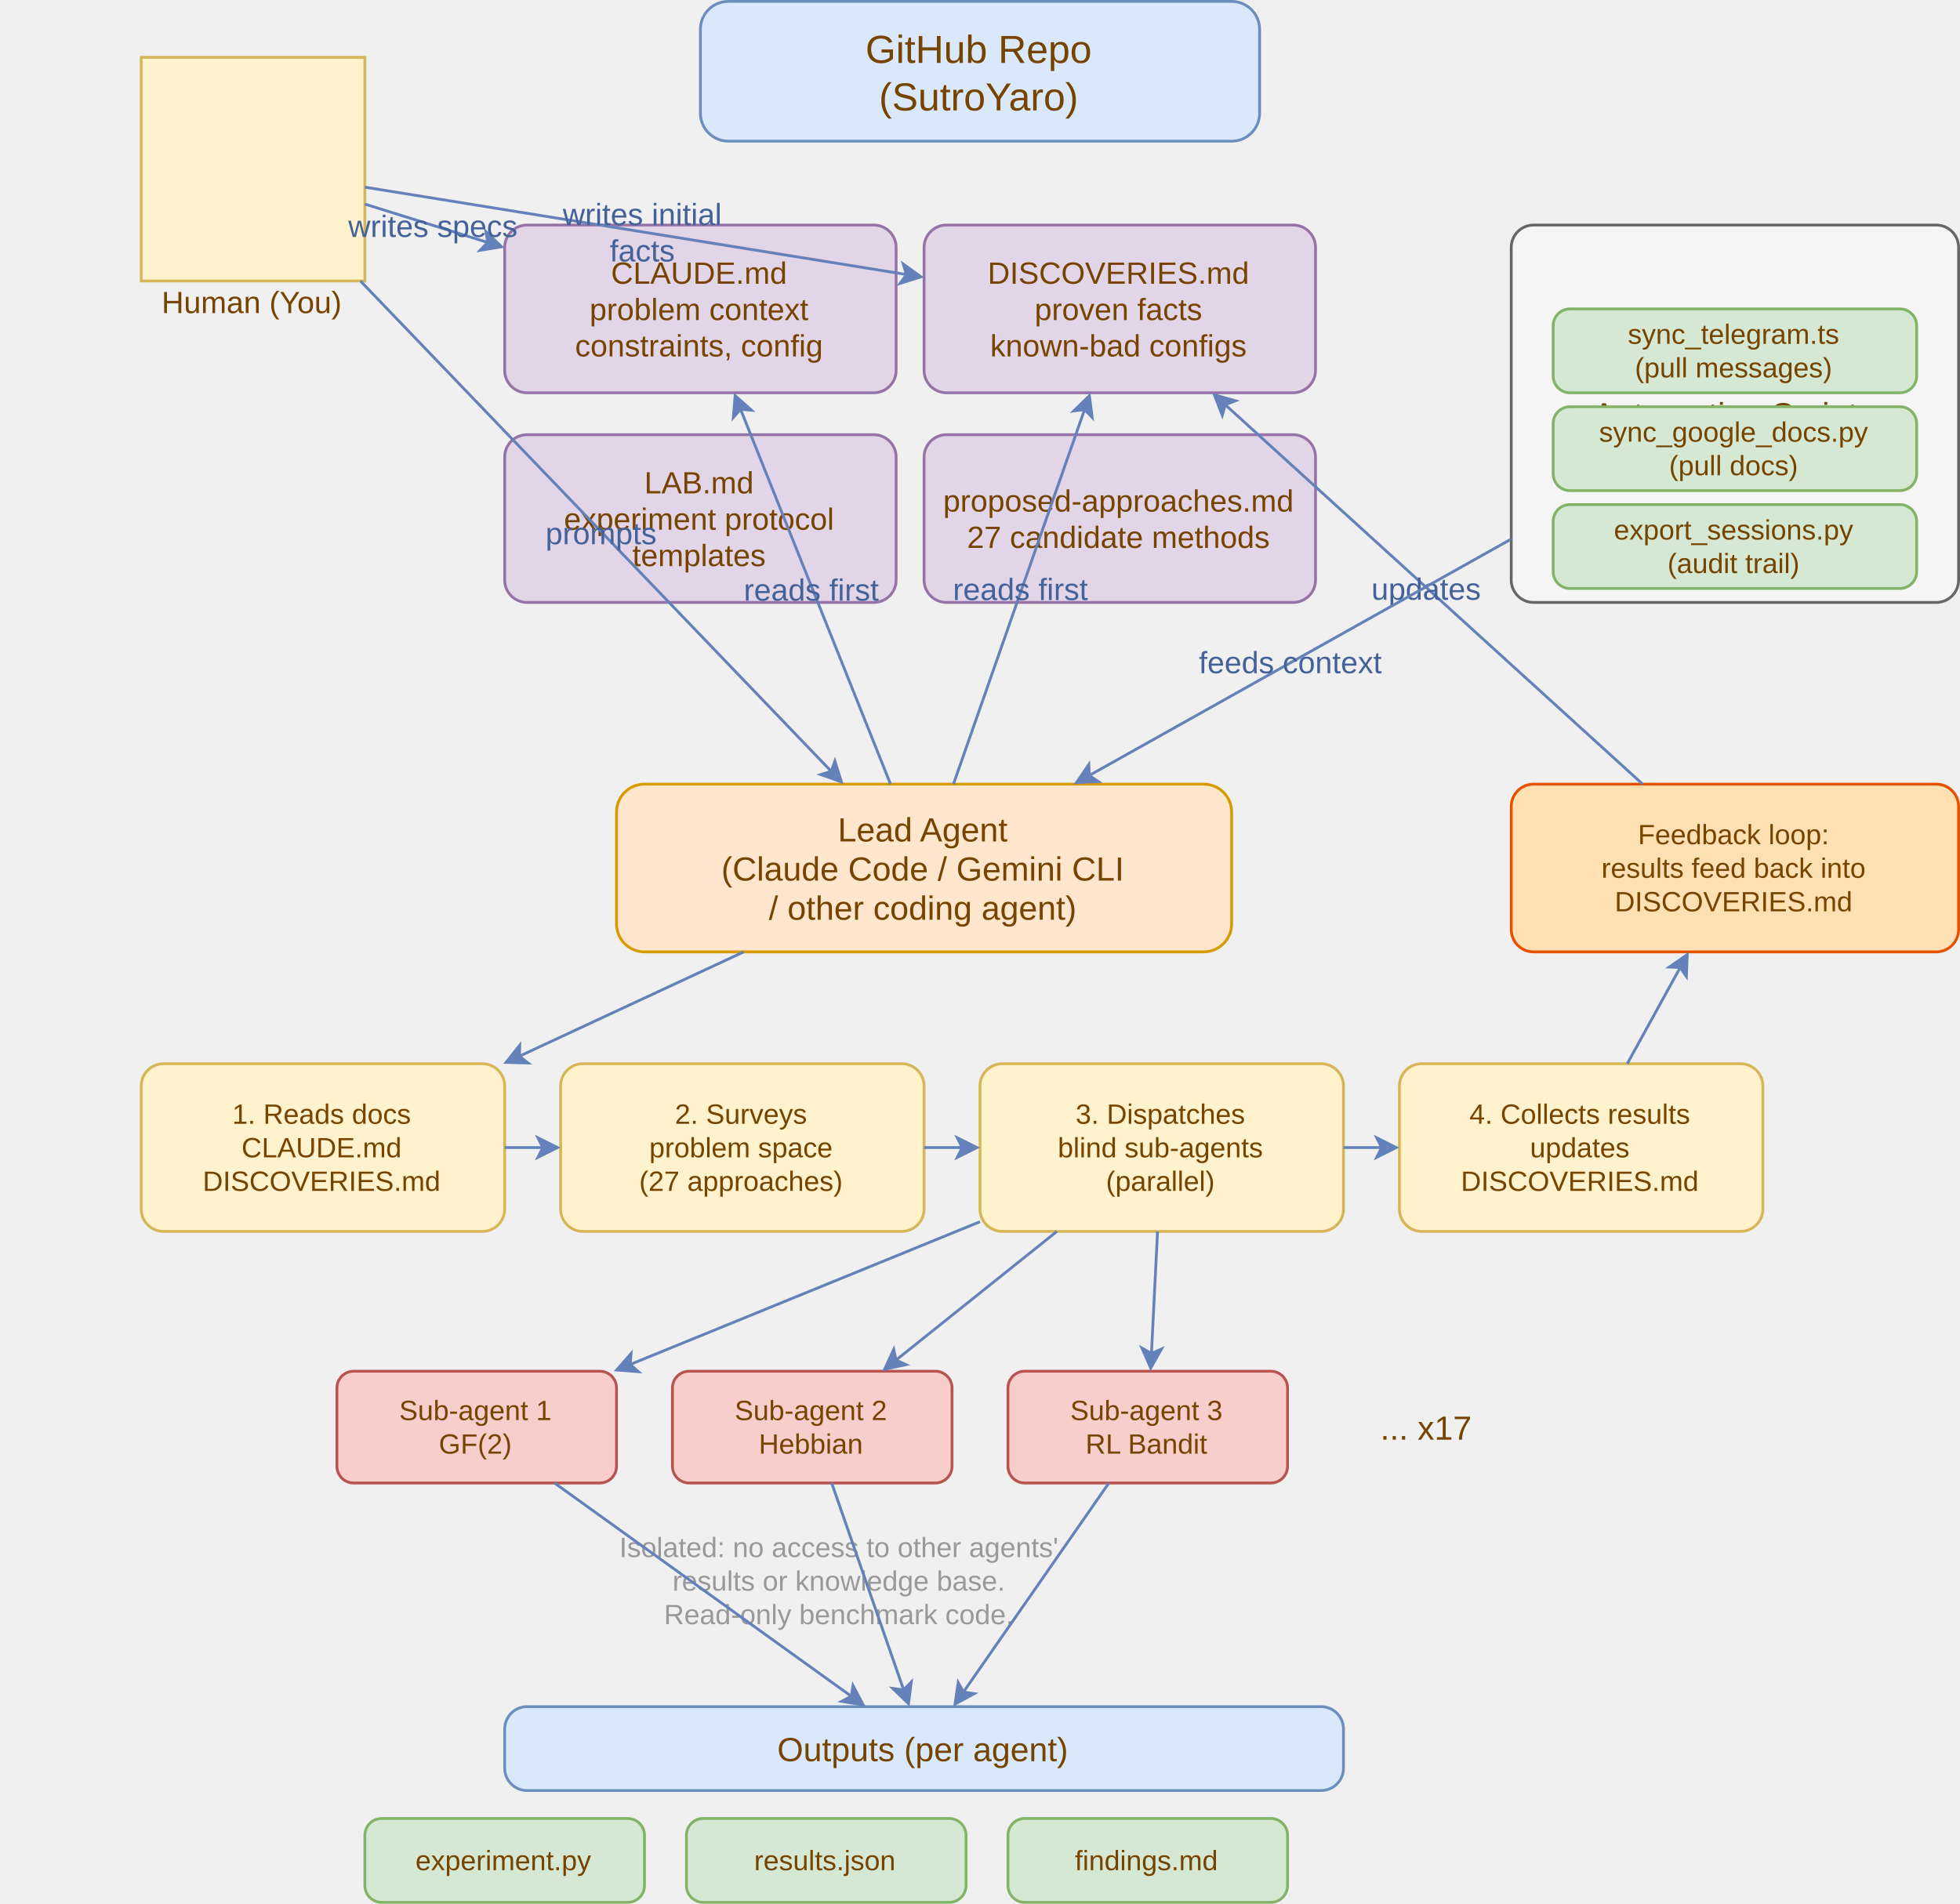
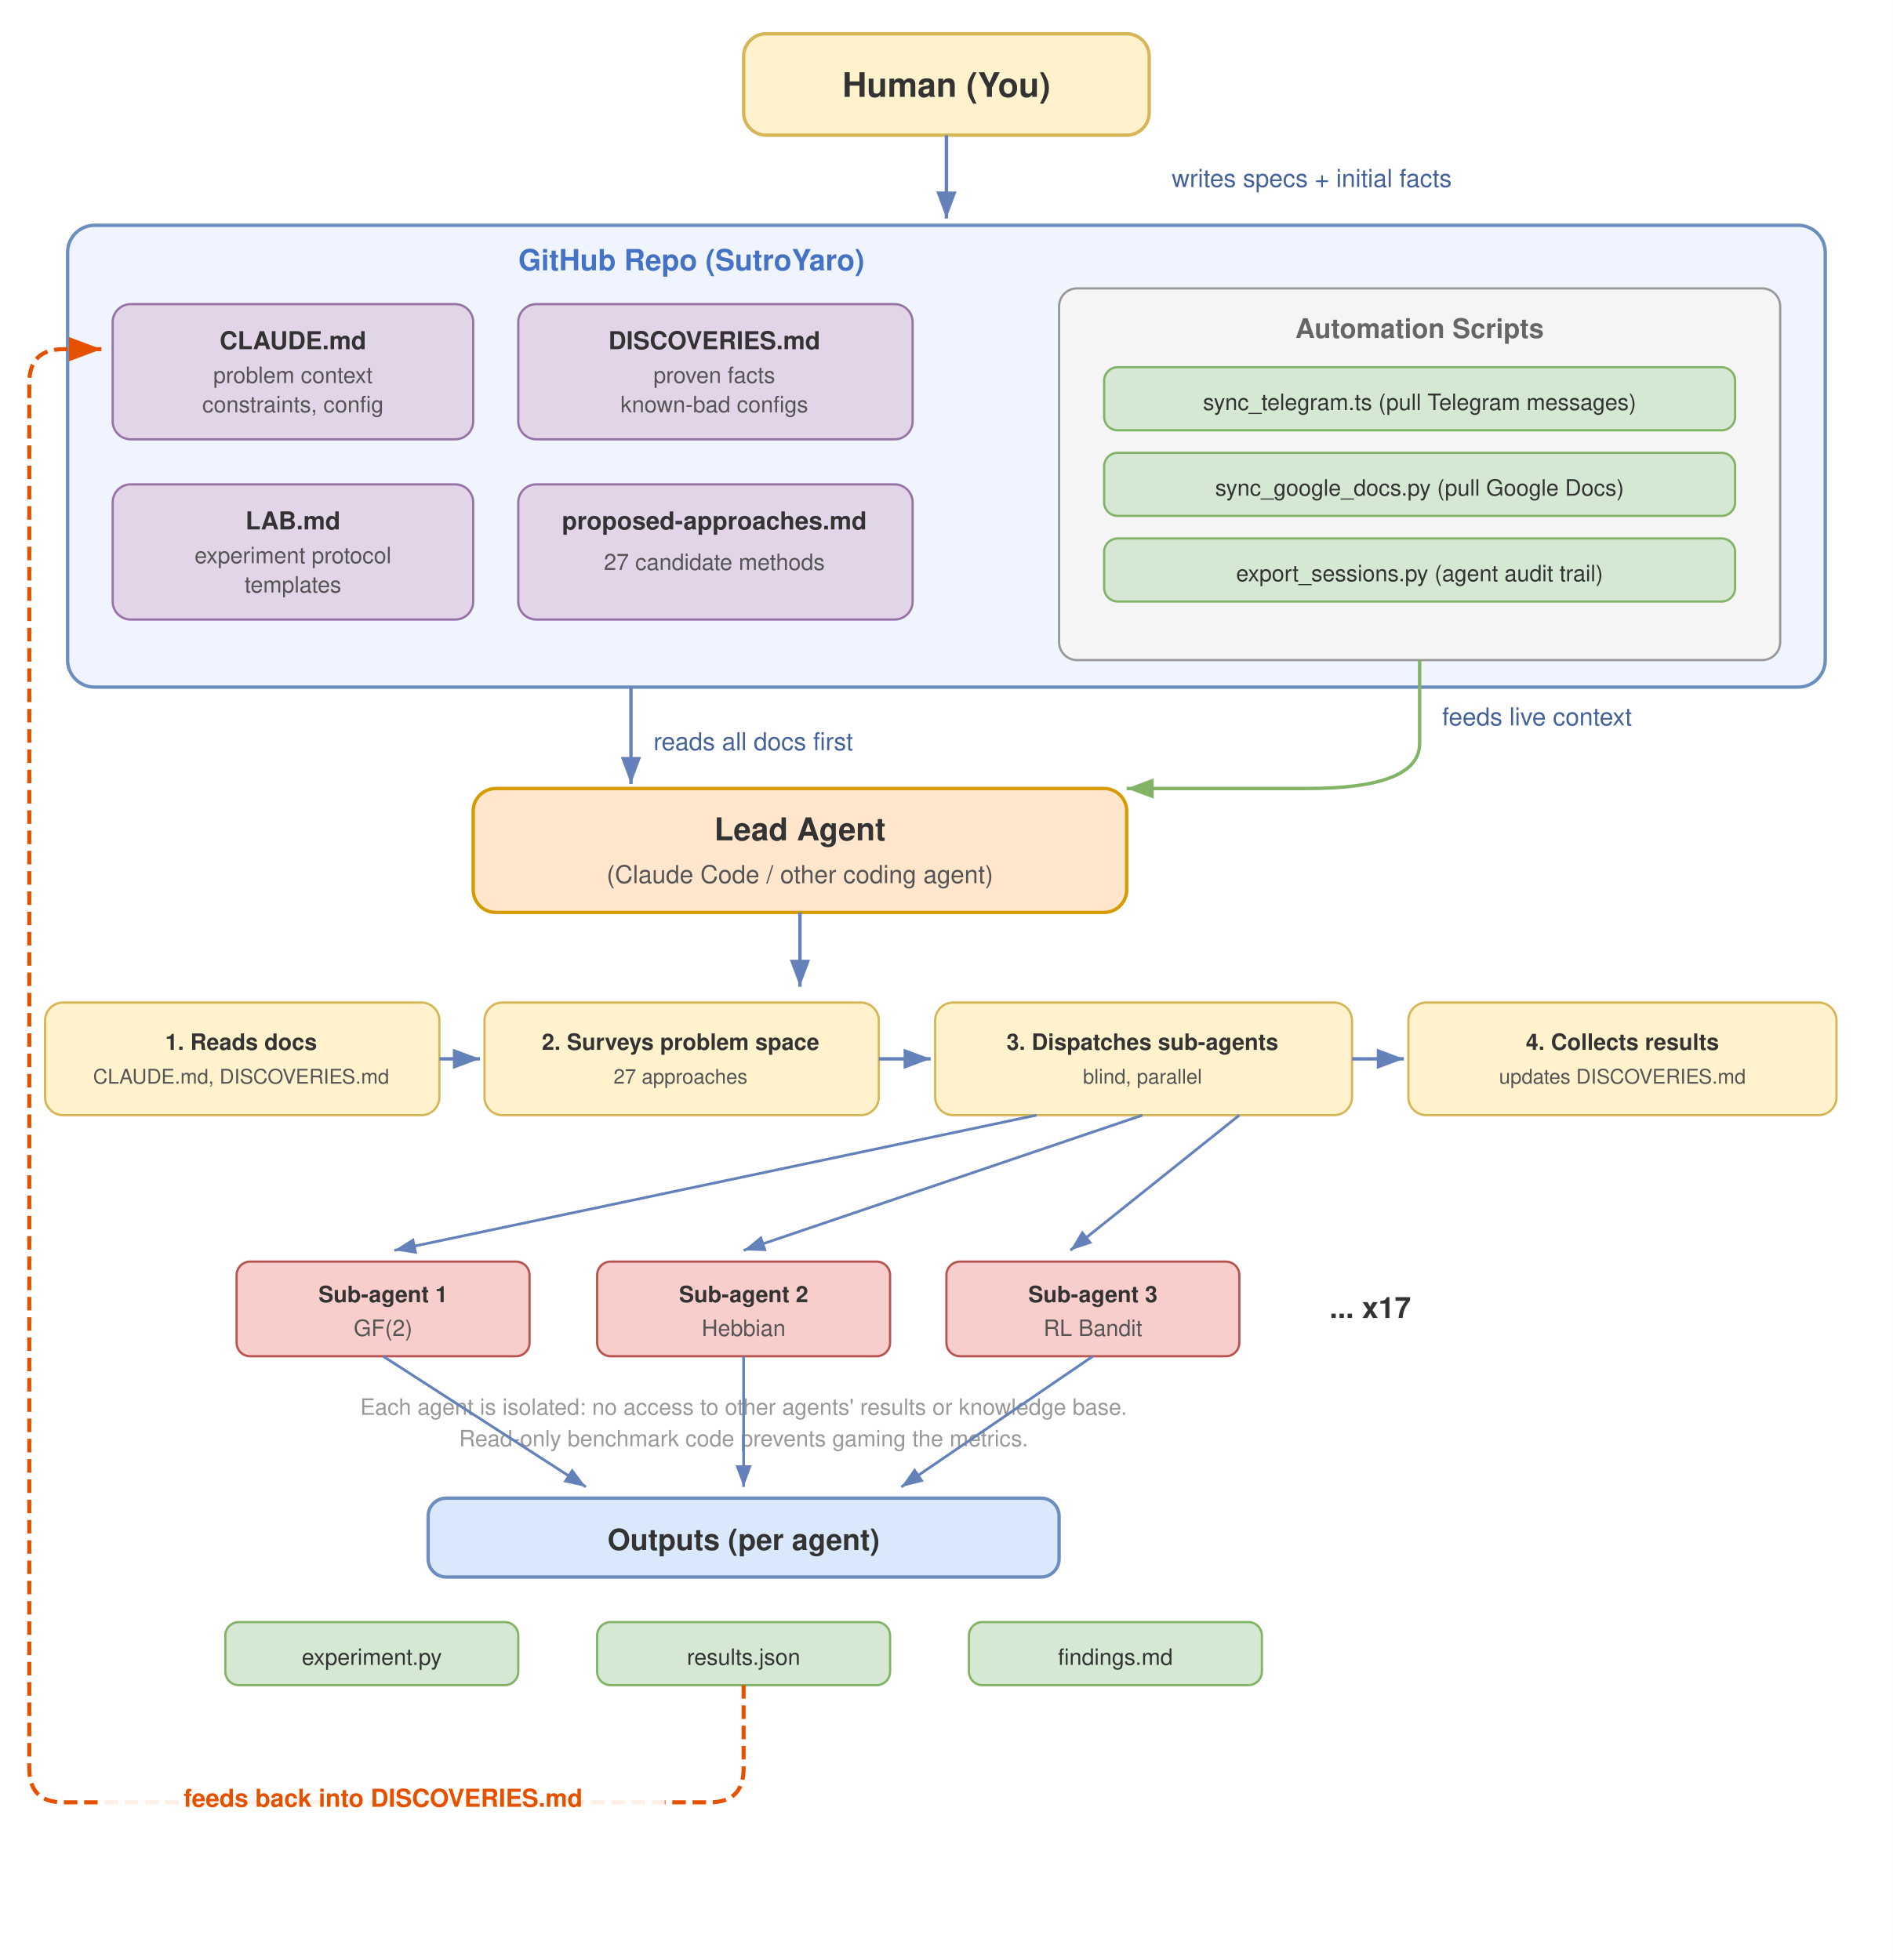
- <svg xmlns="http://www.w3.org/2000/svg" width="701" height="681" viewBox="0 0 701 681">
-   <g>
-     <g />
-     <g>
-       <g style="visibility: visible;" transform="translate(0.5,0.5)">
-         <rect x="50" y="20" width="80" height="80" fill="#fff2cc" stroke="#d6b656" pointer-events="all" />
-       </g>
-       <g style="">
-         <g fill="#774400" font-family="Arial,Helvetica" text-anchor="middle" font-size="11px">
-           <text x="90" y="112">Human (You)</text>
-         </g>
-       </g>
-       <g style="visibility: visible;" transform="translate(0.5,0.5)">
-         <rect x="250" y="0" width="200" height="50" rx="10" ry="10" fill="#dae8fc" stroke="#6c8ebf" pointer-events="all" />
-       </g>
-       <g style="">
-         <g fill="#774400" font-family="Arial,Helvetica" text-anchor="middle" font-size="14px">
-           <text x="350" y="22.5">GitHub Repo</text>
-           <text x="350" y="39.5">(SutroYaro)</text>
-         </g>
-       </g>
-       <g style="visibility: visible;" transform="translate(0.5,0.5)">
-         <rect x="180" y="80" width="140" height="60" rx="8" ry="8" fill="#e1d5e7" stroke="#9673a6" pointer-events="all" />
-       </g>
-       <g style="">
-         <g fill="#774400" font-family="Arial,Helvetica" text-anchor="middle" font-size="11px">
-           <text x="250" y="101.5">CLAUDE.md</text>
-           <text x="250" y="114.5">problem context</text>
-           <text x="250" y="127.5">constraints, config</text>
-         </g>
-       </g>
-       <g style="visibility: visible;" transform="translate(0.5,0.5)">
-         <rect x="330" y="80" width="140" height="60" rx="8" ry="8" fill="#e1d5e7" stroke="#9673a6" pointer-events="all" />
-       </g>
-       <g style="">
-         <g fill="#774400" font-family="Arial,Helvetica" text-anchor="middle" font-size="11px">
-           <text x="400" y="101.5">DISCOVERIES.md</text>
-           <text x="400" y="114.5">proven facts</text>
-           <text x="400" y="127.5">known-bad configs</text>
-         </g>
-       </g>
-       <g style="visibility: visible;" transform="translate(0.5,0.5)">
-         <rect x="180" y="155" width="140" height="60" rx="8" ry="8" fill="#e1d5e7" stroke="#9673a6" pointer-events="all" />
-       </g>
-       <g style="">
-         <g fill="#774400" font-family="Arial,Helvetica" text-anchor="middle" font-size="11px">
-           <text x="250" y="176.5">LAB.md</text>
-           <text x="250" y="189.5">experiment protocol</text>
-           <text x="250" y="202.5">templates</text>
-         </g>
-       </g>
-       <g style="visibility: visible;" transform="translate(0.5,0.5)">
-         <rect x="330" y="155" width="140" height="60" rx="8" ry="8" fill="#e1d5e7" stroke="#9673a6" pointer-events="all" />
-       </g>
-       <g style="">
-         <g fill="#774400" font-family="Arial,Helvetica" text-anchor="middle" font-size="11px">
-           <text x="400" y="183">proposed-approaches.md</text>
-           <text x="400" y="196">27 candidate methods</text>
-         </g>
-       </g>
-       <g style="visibility: visible;" transform="translate(0.5,0.5)">
-         <rect x="540" y="80" width="160" height="135" rx="8" ry="8" fill="#f5f5f5" stroke="#666666" pointer-events="all" />
-       </g>
-       <g style="">
-         <g fill="#774400" font-family="Arial,Helvetica" text-anchor="middle" font-size="12px">
-           <text x="620" y="152.5">Automation Scripts</text>
-         </g>
-       </g>
-       <g style="visibility: visible;" transform="translate(0.5,0.5)">
-         <rect x="555" y="110" width="130" height="30" rx="6" ry="6" fill="#d5e8d4" stroke="#82b366" pointer-events="all" />
-       </g>
-       <g style="">
-         <g fill="#774400" font-family="Arial,Helvetica" text-anchor="middle" font-size="10px">
-           <text x="620" y="123">sync_telegram.ts</text>
-           <text x="620" y="135">(pull messages)</text>
-         </g>
-       </g>
-       <g style="visibility: visible;" transform="translate(0.5,0.5)">
-         <rect x="555" y="145" width="130" height="30" rx="6" ry="6" fill="#d5e8d4" stroke="#82b366" pointer-events="all" />
-       </g>
-       <g style="">
-         <g fill="#774400" font-family="Arial,Helvetica" text-anchor="middle" font-size="10px">
-           <text x="620" y="158">sync_google_docs.py</text>
-           <text x="620" y="170">(pull docs)</text>
-         </g>
-       </g>
-       <g style="visibility: visible;" transform="translate(0.5,0.5)">
-         <rect x="555" y="180" width="130" height="30" rx="6" ry="6" fill="#d5e8d4" stroke="#82b366" pointer-events="all" />
-       </g>
-       <g style="">
-         <g fill="#774400" font-family="Arial,Helvetica" text-anchor="middle" font-size="10px">
-           <text x="620" y="193">export_sessions.py</text>
-           <text x="620" y="205">(audit trail)</text>
-         </g>
-       </g>
-       <g style="visibility: visible;" transform="translate(0.5,0.5)">
-         <rect x="220" y="280" width="220" height="60" rx="10" ry="10" fill="#ffe6cc" stroke="#d79b00" pointer-events="all" />
-       </g>
-       <g style="">
-         <g fill="#774400" font-family="Arial,Helvetica" text-anchor="middle" font-size="12px">
-           <text x="330" y="301">Lead Agent</text>
-           <text x="330" y="315">(Claude Code / Gemini CLI</text>
-           <text x="330" y="329">/ other coding agent)</text>
-         </g>
-       </g>
-       <g style="visibility: visible;" transform="translate(0.5,0.5)">
-         <rect x="50" y="380" width="130" height="60" rx="8" ry="8" fill="#fff2cc" stroke="#d6b656" pointer-events="all" />
-       </g>
-       <g style="">
-         <g fill="#774400" font-family="Arial,Helvetica" text-anchor="middle" font-size="10px">
-           <text x="115" y="402">1. Reads docs</text>
-           <text x="115" y="414">CLAUDE.md</text>
-           <text x="115" y="426">DISCOVERIES.md</text>
-         </g>
-       </g>
-       <g style="visibility: visible;" transform="translate(0.5,0.5)">
-         <rect x="200" y="380" width="130" height="60" rx="8" ry="8" fill="#fff2cc" stroke="#d6b656" pointer-events="all" />
-       </g>
-       <g style="">
-         <g fill="#774400" font-family="Arial,Helvetica" text-anchor="middle" font-size="10px">
-           <text x="265" y="402">2. Surveys</text>
-           <text x="265" y="414">problem space</text>
-           <text x="265" y="426">(27 approaches)</text>
-         </g>
-       </g>
-       <g style="visibility: visible;" transform="translate(0.5,0.5)">
-         <rect x="350" y="380" width="130" height="60" rx="8" ry="8" fill="#fff2cc" stroke="#d6b656" pointer-events="all" />
-       </g>
-       <g style="">
-         <g fill="#774400" font-family="Arial,Helvetica" text-anchor="middle" font-size="10px">
-           <text x="415" y="402">3. Dispatches</text>
-           <text x="415" y="414">blind sub-agents</text>
-           <text x="415" y="426">(parallel)</text>
-         </g>
-       </g>
-       <g style="visibility: visible;" transform="translate(0.5,0.5)">
-         <rect x="500" y="380" width="130" height="60" rx="8" ry="8" fill="#fff2cc" stroke="#d6b656" pointer-events="all" />
-       </g>
-       <g style="">
-         <g fill="#774400" font-family="Arial,Helvetica" text-anchor="middle" font-size="10px">
-           <text x="565" y="402">4. Collects results</text>
-           <text x="565" y="414">updates</text>
-           <text x="565" y="426">DISCOVERIES.md</text>
-         </g>
-       </g>
-       <g style="visibility: visible;" transform="translate(0.5,0.5)">
-         <rect x="120" y="490" width="100" height="40" rx="6" ry="6" fill="#f8cecc" stroke="#b85450" pointer-events="all" />
-       </g>
-       <g style="">
-         <g fill="#774400" font-family="Arial,Helvetica" text-anchor="middle" font-size="10px">
-           <text x="170" y="508">Sub-agent 1</text>
-           <text x="170" y="520">GF(2)</text>
-         </g>
-       </g>
-       <g style="visibility: visible;" transform="translate(0.5,0.5)">
-         <rect x="240" y="490" width="100" height="40" rx="6" ry="6" fill="#f8cecc" stroke="#b85450" pointer-events="all" />
-       </g>
-       <g style="">
-         <g fill="#774400" font-family="Arial,Helvetica" text-anchor="middle" font-size="10px">
-           <text x="290" y="508">Sub-agent 2</text>
-           <text x="290" y="520">Hebbian</text>
-         </g>
-       </g>
-       <g style="visibility: visible;" transform="translate(0.5,0.5)">
-         <rect x="360" y="490" width="100" height="40" rx="6" ry="6" fill="#f8cecc" stroke="#b85450" pointer-events="all" />
-       </g>
-       <g style="">
-         <g fill="#774400" font-family="Arial,Helvetica" text-anchor="middle" font-size="10px">
-           <text x="410" y="508">Sub-agent 3</text>
-           <text x="410" y="520">RL Bandit</text>
-         </g>
-       </g>
-       <g style="visibility: visible;" transform="translate(0.5,0.5)">
-         <rect x="480" y="490" width="60" height="40" fill="none" stroke="white" pointer-events="stroke" visibility="hidden" stroke-width="9" />
-         <rect x="480" y="490" width="60" height="40" fill="none" stroke="none" pointer-events="all" />
-       </g>
-       <g style="">
-         <g fill="#774400" font-family="Arial,Helvetica" text-anchor="middle" font-size="12px">
-           <text x="510" y="515">... x17</text>
-         </g>
-       </g>
-       <g style="visibility: visible;" transform="translate(0.5,0.5)">
-         <rect x="140" y="545" width="320" height="40" fill="none" stroke="white" pointer-events="stroke" visibility="hidden" stroke-width="9" />
-         <rect x="140" y="545" width="320" height="40" fill="none" stroke="none" pointer-events="all" />
-       </g>
-       <g style="">
-         <g fill="#999999" font-family="Arial,Helvetica" text-anchor="middle" font-size="10px">
-           <text x="300" y="557">Isolated: no access to other agents'</text>
-           <text x="300" y="569">results or knowledge base.</text>
-           <text x="300" y="581">Read-only benchmark code.</text>
-         </g>
-       </g>
-       <g style="visibility: visible;" transform="translate(0.5,0.5)">
-         <rect x="180" y="610" width="300" height="30" rx="8" ry="8" fill="#dae8fc" stroke="#6c8ebf" pointer-events="all" />
-       </g>
-       <g style="">
-         <g fill="#774400" font-family="Arial,Helvetica" text-anchor="middle" font-size="12px">
-           <text x="330" y="630">Outputs (per agent)</text>
-         </g>
-       </g>
-       <g style="visibility: visible;" transform="translate(0.5,0.5)">
-         <rect x="130" y="650" width="100" height="30" rx="6" ry="6" fill="#d5e8d4" stroke="#82b366" pointer-events="all" />
-       </g>
-       <g style="">
-         <g fill="#774400" font-family="Arial,Helvetica" text-anchor="middle" font-size="10px">
-           <text x="180" y="669">experiment.py</text>
-         </g>
-       </g>
-       <g style="visibility: visible;" transform="translate(0.5,0.5)">
-         <rect x="245" y="650" width="100" height="30" rx="6" ry="6" fill="#d5e8d4" stroke="#82b366" pointer-events="all" />
-       </g>
-       <g style="">
-         <g fill="#774400" font-family="Arial,Helvetica" text-anchor="middle" font-size="10px">
-           <text x="295" y="669">results.json</text>
-         </g>
-       </g>
-       <g style="visibility: visible;" transform="translate(0.5,0.5)">
-         <rect x="360" y="650" width="100" height="30" rx="6" ry="6" fill="#d5e8d4" stroke="#82b366" pointer-events="all" />
-       </g>
-       <g style="">
-         <g fill="#774400" font-family="Arial,Helvetica" text-anchor="middle" font-size="10px">
-           <text x="410" y="669">findings.md</text>
-         </g>
-       </g>
-       <g style="visibility: visible;" transform="translate(0.5,0.5)">
-         <rect x="540" y="280" width="160" height="60" rx="8" ry="8" fill="#ffe0b2" stroke="#e65100" pointer-events="all" />
-       </g>
-       <g style="">
-         <g fill="#774400" font-family="Arial,Helvetica" text-anchor="middle" font-size="10px">
-           <text x="620" y="302">Feedback loop:</text>
-           <text x="620" y="314">results feed back into</text>
-           <text x="620" y="326">DISCOVERIES.md</text>
-         </g>
-       </g>
-       <g style="visibility: visible;" transform="translate(0.5,0.5)">
-         <path d="M 130 72.5 L 173.92 86.23" fill="none" stroke="white" stroke-miterlimit="10" pointer-events="stroke" visibility="hidden" stroke-width="9" />
-         <path d="M 130 72.5 L 173.92 86.23" fill="none" stroke="#6482b9" stroke-miterlimit="10" pointer-events="stroke" />
-         <path d="M 178.93 87.79 L 171.21 89.04 L 173.92 86.23 L 173.3 82.36 Z" fill="#6482b9" stroke="#6482b9" stroke-miterlimit="10" pointer-events="all" />
-       </g>
-       <g style="">
-         <g fill="#446299" font-family="Arial,Helvetica" text-anchor="middle" font-size="11px">
-           <text x="154.82" y="84.76">writes specs</text>
-         </g>
-       </g>
-       <g style="visibility: visible;" transform="translate(0.5,0.5)">
-         <path d="M 130 66.45 L 323.71 97.7" fill="none" stroke="white" stroke-miterlimit="10" pointer-events="stroke" visibility="hidden" stroke-width="9" />
-         <path d="M 130 66.45 L 323.71 97.7" fill="none" stroke="#6482b9" stroke-miterlimit="10" pointer-events="stroke" />
-         <path d="M 328.9 98.53 L 321.43 100.87 L 323.71 97.7 L 322.54 93.96 Z" fill="#6482b9" stroke="#6482b9" stroke-miterlimit="10" pointer-events="all" />
-       </g>
-       <g style="">
-         <g fill="#446299" font-family="Arial,Helvetica" text-anchor="middle" font-size="11px">
-           <text x="229.71" y="80.53">writes initial</text>
-           <text x="229.71" y="93.53">facts</text>
-         </g>
-       </g>
-       <g style="visibility: visible;" transform="translate(0.5,0.5)">
-         <path d="M 128.4 100 L 296.79 275.41" fill="none" stroke="white" stroke-miterlimit="10" pointer-events="stroke" visibility="hidden" stroke-width="9" />
-         <path d="M 128.4 100 L 296.79 275.41" fill="none" stroke="#6482b9" stroke-miterlimit="10" pointer-events="stroke" />
-         <path d="M 300.43 279.19 L 293.05 276.57 L 296.79 275.41 L 298.1 271.72 Z" fill="#6482b9" stroke="#6482b9" stroke-miterlimit="10" pointer-events="all" />
-       </g>
-       <g style="">
-         <g fill="#446299" font-family="Arial,Helvetica" text-anchor="middle" font-size="11px">
-           <text x="214.97" y="194.67">prompts</text>
-         </g>
-       </g>
-       <g style="visibility: visible;" transform="translate(0.5,0.5)">
-         <path d="M 318 280 L 264.37 145.91" fill="none" stroke="white" stroke-miterlimit="10" pointer-events="stroke" visibility="hidden" stroke-width="9" />
-         <path d="M 318 280 L 264.37 145.91" fill="none" stroke="#6482b9" stroke-miterlimit="10" pointer-events="stroke" />
-         <path d="M 262.42 141.04 L 268.26 146.24 L 264.37 145.91 L 261.77 148.84 Z" fill="#6482b9" stroke="#6482b9" stroke-miterlimit="10" pointer-events="all" />
-       </g>
-       <g style="">
-         <g fill="#446299" font-family="Arial,Helvetica" text-anchor="middle" font-size="11px">
-           <text x="290.15" y="214.86">reads first</text>
-         </g>
-       </g>
-       <g style="visibility: visible;" transform="translate(0.5,0.5)">
-         <path d="M 340.5 280 L 387.4 146.01" fill="none" stroke="white" stroke-miterlimit="10" pointer-events="stroke" visibility="hidden" stroke-width="9" />
-         <path d="M 340.5 280 L 387.4 146.01" fill="none" stroke="#6482b9" stroke-miterlimit="10" pointer-events="stroke" />
-         <path d="M 389.13 141.06 L 390.12 148.82 L 387.4 146.01 L 383.51 146.51 Z" fill="#6482b9" stroke="#6482b9" stroke-miterlimit="10" pointer-events="all" />
-       </g>
-       <g style="">
-         <g fill="#446299" font-family="Arial,Helvetica" text-anchor="middle" font-size="11px">
-           <text x="364.95" y="214.65">reads first</text>
-         </g>
-       </g>
-       <g style="visibility: visible;" transform="translate(0.5,0.5)">
-         <path d="M 265.5 340 L 185.27 377.31" fill="none" stroke="white" stroke-miterlimit="10" pointer-events="stroke" visibility="hidden" stroke-width="9" />
-         <path d="M 265.5 340 L 185.27 377.31" fill="none" stroke="#6482b9" stroke-miterlimit="10" pointer-events="stroke" />
-         <path d="M 180.51 379.53 L 185.38 373.4 L 185.27 377.31 L 188.34 379.75 Z" fill="#6482b9" stroke="#6482b9" stroke-miterlimit="10" pointer-events="all" />
-       </g>
-       <g style="visibility: visible;" transform="translate(0.5,0.5)">
-         <path d="M 180 410 L 193.63 410" fill="none" stroke="white" stroke-miterlimit="10" pointer-events="stroke" visibility="hidden" stroke-width="9" />
-         <path d="M 180 410 L 193.63 410" fill="none" stroke="#6482b9" stroke-miterlimit="10" pointer-events="stroke" />
-         <path d="M 198.88 410 L 191.88 413.5 L 193.63 410 L 191.88 406.5 Z" fill="#6482b9" stroke="#6482b9" stroke-miterlimit="10" pointer-events="all" />
-       </g>
-       <g style="visibility: visible;" transform="translate(0.5,0.5)">
-         <path d="M 330 410 L 343.63 410" fill="none" stroke="white" stroke-miterlimit="10" pointer-events="stroke" visibility="hidden" stroke-width="9" />
-         <path d="M 330 410 L 343.63 410" fill="none" stroke="#6482b9" stroke-miterlimit="10" pointer-events="stroke" />
-         <path d="M 348.88 410 L 341.88 413.5 L 343.63 410 L 341.88 406.5 Z" fill="#6482b9" stroke="#6482b9" stroke-miterlimit="10" pointer-events="all" />
-       </g>
-       <g style="visibility: visible;" transform="translate(0.5,0.5)">
-         <path d="M 480 410 L 493.63 410" fill="none" stroke="white" stroke-miterlimit="10" pointer-events="stroke" visibility="hidden" stroke-width="9" />
-         <path d="M 480 410 L 493.63 410" fill="none" stroke="#6482b9" stroke-miterlimit="10" pointer-events="stroke" />
-         <path d="M 498.88 410 L 491.88 413.5 L 493.63 410 L 491.88 406.5 Z" fill="#6482b9" stroke="#6482b9" stroke-miterlimit="10" pointer-events="all" />
-       </g>
-       <g style="visibility: visible;" transform="translate(0.5,0.5)">
-         <path d="M 350 436.53 L 224.9 487.59" fill="none" stroke="white" stroke-miterlimit="10" pointer-events="stroke" visibility="hidden" stroke-width="9" />
-         <path d="M 350 436.53 L 224.9 487.59" fill="none" stroke="#6482b9" stroke-miterlimit="10" pointer-events="stroke" />
-         <path d="M 220.04 489.58 L 225.19 483.69 L 224.9 487.59 L 227.84 490.17 Z" fill="#6482b9" stroke="#6482b9" stroke-miterlimit="10" pointer-events="all" />
-       </g>
-       <g style="visibility: visible;" transform="translate(0.5,0.5)">
-         <path d="M 377.5 440 L 319.97 486.02" fill="none" stroke="white" stroke-miterlimit="10" pointer-events="stroke" visibility="hidden" stroke-width="9" />
-         <path d="M 377.5 440 L 319.97 486.02" fill="none" stroke="#6482b9" stroke-miterlimit="10" pointer-events="stroke" />
-         <path d="M 315.87 489.3 L 319.15 482.2 L 319.97 486.02 L 323.53 487.66 Z" fill="#6482b9" stroke="#6482b9" stroke-miterlimit="10" pointer-events="all" />
-       </g>
-       <g style="visibility: visible;" transform="translate(0.5,0.5)">
-         <path d="M 413.5 440 L 411.32 483.64" fill="none" stroke="white" stroke-miterlimit="10" pointer-events="stroke" visibility="hidden" stroke-width="9" />
-         <path d="M 413.5 440 L 411.32 483.64" fill="none" stroke="#6482b9" stroke-miterlimit="10" pointer-events="stroke" />
-         <path d="M 411.06 488.88 L 407.91 481.72 L 411.32 483.64 L 414.9 482.07 Z" fill="#6482b9" stroke="#6482b9" stroke-miterlimit="10" pointer-events="all" />
-       </g>
-       <g style="visibility: visible;" transform="translate(0.5,0.5)">
-         <path d="M 197.83 530 L 303.96 606.28" fill="none" stroke="white" stroke-miterlimit="10" pointer-events="stroke" visibility="hidden" stroke-width="9" />
-         <path d="M 197.83 530 L 303.96 606.28" fill="none" stroke="#6482b9" stroke-miterlimit="10" pointer-events="stroke" />
-         <path d="M 308.22 609.35 L 300.5 608.1 L 303.96 606.28 L 304.58 602.42 Z" fill="#6482b9" stroke="#6482b9" stroke-miterlimit="10" pointer-events="all" />
-       </g>
-       <g style="visibility: visible;" transform="translate(0.5,0.5)">
-         <path d="M 296.96 530 L 322.69 603.99" fill="none" stroke="white" stroke-miterlimit="10" pointer-events="stroke" visibility="hidden" stroke-width="9" />
-         <path d="M 296.96 530 L 322.69 603.99" fill="none" stroke="#6482b9" stroke-miterlimit="10" pointer-events="stroke" />
-         <path d="M 324.42 608.94 L 318.81 603.48 L 322.69 603.99 L 325.42 601.18 Z" fill="#6482b9" stroke="#6482b9" stroke-miterlimit="10" pointer-events="all" />
-       </g>
-       <g style="visibility: visible;" transform="translate(0.5,0.5)">
-         <path d="M 396.09 530 L 344.07 604.77" fill="none" stroke="white" stroke-miterlimit="10" pointer-events="stroke" visibility="hidden" stroke-width="9" />
-         <path d="M 396.09 530 L 344.07 604.77" fill="none" stroke="#6482b9" stroke-miterlimit="10" pointer-events="stroke" />
-         <path d="M 341.07 609.08 L 342.2 601.34 L 344.07 604.77 L 347.94 605.33 Z" fill="#6482b9" stroke="#6482b9" stroke-miterlimit="10" pointer-events="all" />
-       </g>
-       <g style="visibility: visible;" transform="translate(0.5,0.5)">
-         <path d="M 581.5 380 L 600.43 345.58" fill="none" stroke="white" stroke-miterlimit="10" pointer-events="stroke" visibility="hidden" stroke-width="9" />
-         <path d="M 581.5 380 L 600.43 345.58" fill="none" stroke="#6482b9" stroke-miterlimit="10" pointer-events="stroke" />
-         <path d="M 602.96 340.98 L 602.65 348.8 L 600.43 345.58 L 596.52 345.43 Z" fill="#6482b9" stroke="#6482b9" stroke-miterlimit="10" pointer-events="all" />
-       </g>
-       <g style="visibility: visible;" transform="translate(0.5,0.5)">
-         <path d="M 587 280 L 437.71 144.28" fill="none" stroke="white" stroke-miterlimit="10" pointer-events="stroke" visibility="hidden" stroke-width="9" />
-         <path d="M 587 280 L 437.71 144.28" fill="none" stroke="#6482b9" stroke-miterlimit="10" pointer-events="stroke" />
-         <path d="M 433.83 140.75 L 441.36 142.87 L 437.71 144.28 L 436.65 148.05 Z" fill="#6482b9" stroke="#6482b9" stroke-miterlimit="10" pointer-events="all" />
-       </g>
-       <g style="">
-         <g fill="#446299" font-family="Arial,Helvetica" text-anchor="middle" font-size="11px">
-           <text x="510.05" y="214.54">updates</text>
-         </g>
-       </g>
-       <g style="visibility: visible;" transform="translate(0.5,0.5)">
-         <path d="M 540 192.33 L 389.09 276.89" fill="none" stroke="white" stroke-miterlimit="10" pointer-events="stroke" visibility="hidden" stroke-width="9" />
-         <path d="M 540 192.33 L 389.09 276.89" fill="none" stroke="#6482b9" stroke-miterlimit="10" pointer-events="stroke" />
-         <path d="M 384.51 279.45 L 388.91 272.98 L 389.09 276.89 L 392.33 279.08 Z" fill="#6482b9" stroke="#6482b9" stroke-miterlimit="10" pointer-events="all" />
-       </g>
-       <g style="">
-         <g fill="#446299" font-family="Arial,Helvetica" text-anchor="middle" font-size="11px">
-           <text x="461.49" y="240.82">feeds context</text>
-         </g>
-       </g>
-     </g>
-     <g />
-     <g />
-   </g>
+ <svg xmlns="http://www.w3.org/2000/svg" width="840" height="870" viewBox="0 0 840 870" font-family="Helvetica, Arial, sans-serif">
+   <rect width="840" height="870" fill="white" />
+   <defs>
+     <marker id="ab" markerWidth="8" markerHeight="6" refX="8" refY="3" orient="auto">
+       <path d="M0,0 L8,3 L0,6 Z" fill="#6482b9" />
+     </marker>
+     <marker id="ag" markerWidth="8" markerHeight="6" refX="8" refY="3" orient="auto">
+       <path d="M0,0 L8,3 L0,6 Z" fill="#82b366" />
+     </marker>
+     <marker id="ao" markerWidth="8" markerHeight="6" refX="8" refY="3" orient="auto">
+       <path d="M0,0 L8,3 L0,6 Z" fill="#e65100" />
+     </marker>
+   </defs>
+   <rect x="330" y="15" width="180" height="45" rx="10" fill="#fff2cc" stroke="#d6b656" stroke-width="1.5" />
+   <text x="420" y="43" text-anchor="middle" font-size="15" font-weight="bold" fill="#333">Human (You)</text>
+   <line x1="420" y1="60" x2="420" y2="97" stroke="#6482b9" stroke-width="1.5" marker-end="url(#ab)" />
+   <text x="520" y="83" font-size="11" fill="#446299">writes specs + initial facts</text>
+   <rect x="30" y="100" width="780" height="205" rx="12" fill="#f0f4ff" stroke="#6c8ebf" stroke-width="1.5" />
+   <text x="230" y="120" font-size="13" font-weight="bold" fill="#4472c4">GitHub Repo (SutroYaro)</text>
+   <rect x="50" y="135" width="160" height="60" rx="8" fill="#e1d5e7" stroke="#9673a6" />
+   <text x="130" y="155" text-anchor="middle" font-size="11" font-weight="bold" fill="#333">CLAUDE.md</text>
+   <text x="130" y="170" text-anchor="middle" font-size="10" fill="#555">problem context</text>
+   <text x="130" y="183" text-anchor="middle" font-size="10" fill="#555">constraints, config</text>
+   <rect x="230" y="135" width="175" height="60" rx="8" fill="#e1d5e7" stroke="#9673a6" />
+   <text x="317" y="155" text-anchor="middle" font-size="11" font-weight="bold" fill="#333">DISCOVERIES.md</text>
+   <text x="317" y="170" text-anchor="middle" font-size="10" fill="#555">proven facts</text>
+   <text x="317" y="183" text-anchor="middle" font-size="10" fill="#555">known-bad configs</text>
+   <rect x="50" y="215" width="160" height="60" rx="8" fill="#e1d5e7" stroke="#9673a6" />
+   <text x="130" y="235" text-anchor="middle" font-size="11" font-weight="bold" fill="#333">LAB.md</text>
+   <text x="130" y="250" text-anchor="middle" font-size="10" fill="#555">experiment protocol</text>
+   <text x="130" y="263" text-anchor="middle" font-size="10" fill="#555">templates</text>
+   <rect x="230" y="215" width="175" height="60" rx="8" fill="#e1d5e7" stroke="#9673a6" />
+   <text x="317" y="235" text-anchor="middle" font-size="11" font-weight="bold" fill="#333">proposed-approaches.md</text>
+   <text x="317" y="253" text-anchor="middle" font-size="10" fill="#555">27 candidate methods</text>
+   <rect x="470" y="128" width="320" height="165" rx="8" fill="#f5f5f5" stroke="#999" />
+   <text x="630" y="150" text-anchor="middle" font-size="12" font-weight="bold" fill="#666">Automation Scripts</text>
+   <rect x="490" y="163" width="280" height="28" rx="6" fill="#d5e8d4" stroke="#82b366" />
+   <text x="630" y="182" text-anchor="middle" font-size="10" fill="#333">sync_telegram.ts (pull Telegram messages)</text>
+   <rect x="490" y="201" width="280" height="28" rx="6" fill="#d5e8d4" stroke="#82b366" />
+   <text x="630" y="220" text-anchor="middle" font-size="10" fill="#333">sync_google_docs.py (pull Google Docs)</text>
+   <rect x="490" y="239" width="280" height="28" rx="6" fill="#d5e8d4" stroke="#82b366" />
+   <text x="630" y="258" text-anchor="middle" font-size="10" fill="#333">export_sessions.py (agent audit trail)</text>
+   <line x1="280" y1="305" x2="280" y2="348" stroke="#6482b9" stroke-width="1.5" marker-end="url(#ab)" />
+   <text x="290" y="333" font-size="11" fill="#446299">reads all docs first</text>
+   <path d="M 630 293 L 630 330 Q 630 350 580 350 L 500 350" stroke="#82b366" stroke-width="1.5" fill="none" marker-end="url(#ag)" />
+   <text x="640" y="322" font-size="11" fill="#446299">feeds live context</text>
+   <rect x="210" y="350" width="290" height="55" rx="10" fill="#ffe6cc" stroke="#d79b00" stroke-width="1.5" />
+   <text x="355" y="373" text-anchor="middle" font-size="14" font-weight="bold" fill="#333">Lead Agent</text>
+   <text x="355" y="392" text-anchor="middle" font-size="11" fill="#555">(Claude Code / other coding agent)</text>
+   <line x1="355" y1="405" x2="355" y2="438" stroke="#6482b9" stroke-width="1.5" marker-end="url(#ab)" />
+   <rect x="20" y="445" width="175" height="50" rx="8" fill="#fff2cc" stroke="#d6b656" />
+   <text x="107" y="466" text-anchor="middle" font-size="10" font-weight="bold" fill="#333">1. Reads docs</text>
+   <text x="107" y="481" text-anchor="middle" font-size="9" fill="#555">CLAUDE.md, DISCOVERIES.md</text>
+   <rect x="215" y="445" width="175" height="50" rx="8" fill="#fff2cc" stroke="#d6b656" />
+   <text x="302" y="466" text-anchor="middle" font-size="10" font-weight="bold" fill="#333">2. Surveys problem space</text>
+   <text x="302" y="481" text-anchor="middle" font-size="9" fill="#555">27 approaches</text>
+   <rect x="415" y="445" width="185" height="50" rx="8" fill="#fff2cc" stroke="#d6b656" />
+   <text x="507" y="466" text-anchor="middle" font-size="10" font-weight="bold" fill="#333">3. Dispatches sub-agents</text>
+   <text x="507" y="481" text-anchor="middle" font-size="9" fill="#555">blind, parallel</text>
+   <rect x="625" y="445" width="190" height="50" rx="8" fill="#fff2cc" stroke="#d6b656" />
+   <text x="720" y="466" text-anchor="middle" font-size="10" font-weight="bold" fill="#333">4. Collects results</text>
+   <text x="720" y="481" text-anchor="middle" font-size="9" fill="#555">updates DISCOVERIES.md</text>
+   <line x1="195" y1="470" x2="213" y2="470" stroke="#6482b9" stroke-width="1.5" marker-end="url(#ab)" />
+   <line x1="390" y1="470" x2="413" y2="470" stroke="#6482b9" stroke-width="1.5" marker-end="url(#ab)" />
+   <line x1="600" y1="470" x2="623" y2="470" stroke="#6482b9" stroke-width="1.5" marker-end="url(#ab)" />
+   <line x1="460" y1="495" x2="175" y2="555" stroke="#6482b9" stroke-width="1.2" marker-end="url(#ab)" />
+   <line x1="507" y1="495" x2="330" y2="555" stroke="#6482b9" stroke-width="1.2" marker-end="url(#ab)" />
+   <line x1="550" y1="495" x2="475" y2="555" stroke="#6482b9" stroke-width="1.2" marker-end="url(#ab)" />
+   <rect x="105" y="560" width="130" height="42" rx="6" fill="#f8cecc" stroke="#b85450" />
+   <text x="170" y="578" text-anchor="middle" font-size="10" font-weight="bold" fill="#333">Sub-agent 1</text>
+   <text x="170" y="593" text-anchor="middle" font-size="10" fill="#555">GF(2)</text>
+   <rect x="265" y="560" width="130" height="42" rx="6" fill="#f8cecc" stroke="#b85450" />
+   <text x="330" y="578" text-anchor="middle" font-size="10" font-weight="bold" fill="#333">Sub-agent 2</text>
+   <text x="330" y="593" text-anchor="middle" font-size="10" fill="#555">Hebbian</text>
+   <rect x="420" y="560" width="130" height="42" rx="6" fill="#f8cecc" stroke="#b85450" />
+   <text x="485" y="578" text-anchor="middle" font-size="10" font-weight="bold" fill="#333">Sub-agent 3</text>
+   <text x="485" y="593" text-anchor="middle" font-size="10" fill="#555">RL Bandit</text>
+   <text x="590" y="585" font-size="13" fill="#333" font-weight="bold">... x17</text>
+   <text x="330" y="628" text-anchor="middle" font-size="10" fill="#999">Each agent is isolated: no access to other agents' results or knowledge base.</text>
+   <text x="330" y="642" text-anchor="middle" font-size="10" fill="#999">Read-only benchmark code prevents gaming the metrics.</text>
+   <line x1="170" y1="602" x2="260" y2="660" stroke="#6482b9" stroke-width="1.2" marker-end="url(#ab)" />
+   <line x1="330" y1="602" x2="330" y2="660" stroke="#6482b9" stroke-width="1.2" marker-end="url(#ab)" />
+   <line x1="485" y1="602" x2="400" y2="660" stroke="#6482b9" stroke-width="1.2" marker-end="url(#ab)" />
+   <rect x="190" y="665" width="280" height="35" rx="8" fill="#dae8fc" stroke="#6c8ebf" stroke-width="1.5" />
+   <text x="330" y="688" text-anchor="middle" font-size="13" font-weight="bold" fill="#333">Outputs (per agent)</text>
+   <rect x="100" y="720" width="130" height="28" rx="6" fill="#d5e8d4" stroke="#82b366" />
+   <text x="165" y="739" text-anchor="middle" font-size="10" fill="#333">experiment.py</text>
+   <rect x="265" y="720" width="130" height="28" rx="6" fill="#d5e8d4" stroke="#82b366" />
+   <text x="330" y="739" text-anchor="middle" font-size="10" fill="#333">results.json</text>
+   <rect x="430" y="720" width="130" height="28" rx="6" fill="#d5e8d4" stroke="#82b366" />
+   <text x="495" y="739" text-anchor="middle" font-size="10" fill="#333">findings.md</text>
+   <path d="M 330 748 L 330 785 Q 330 800 315 800 L 28 800 Q 13 800 13 785 L 13 170 Q 13 155 28 155 L 45 155" stroke="#e65100" stroke-width="1.8" fill="none" stroke-dasharray="6,3" marker-end="url(#ao)" />
+   <rect x="45" y="787" width="250" height="22" rx="4" fill="white" fill-opacity="0.9" />
+   <text x="170" y="802" text-anchor="middle" font-size="11" font-weight="bold" fill="#e65100">feeds back into DISCOVERIES.md</text>
</svg>
